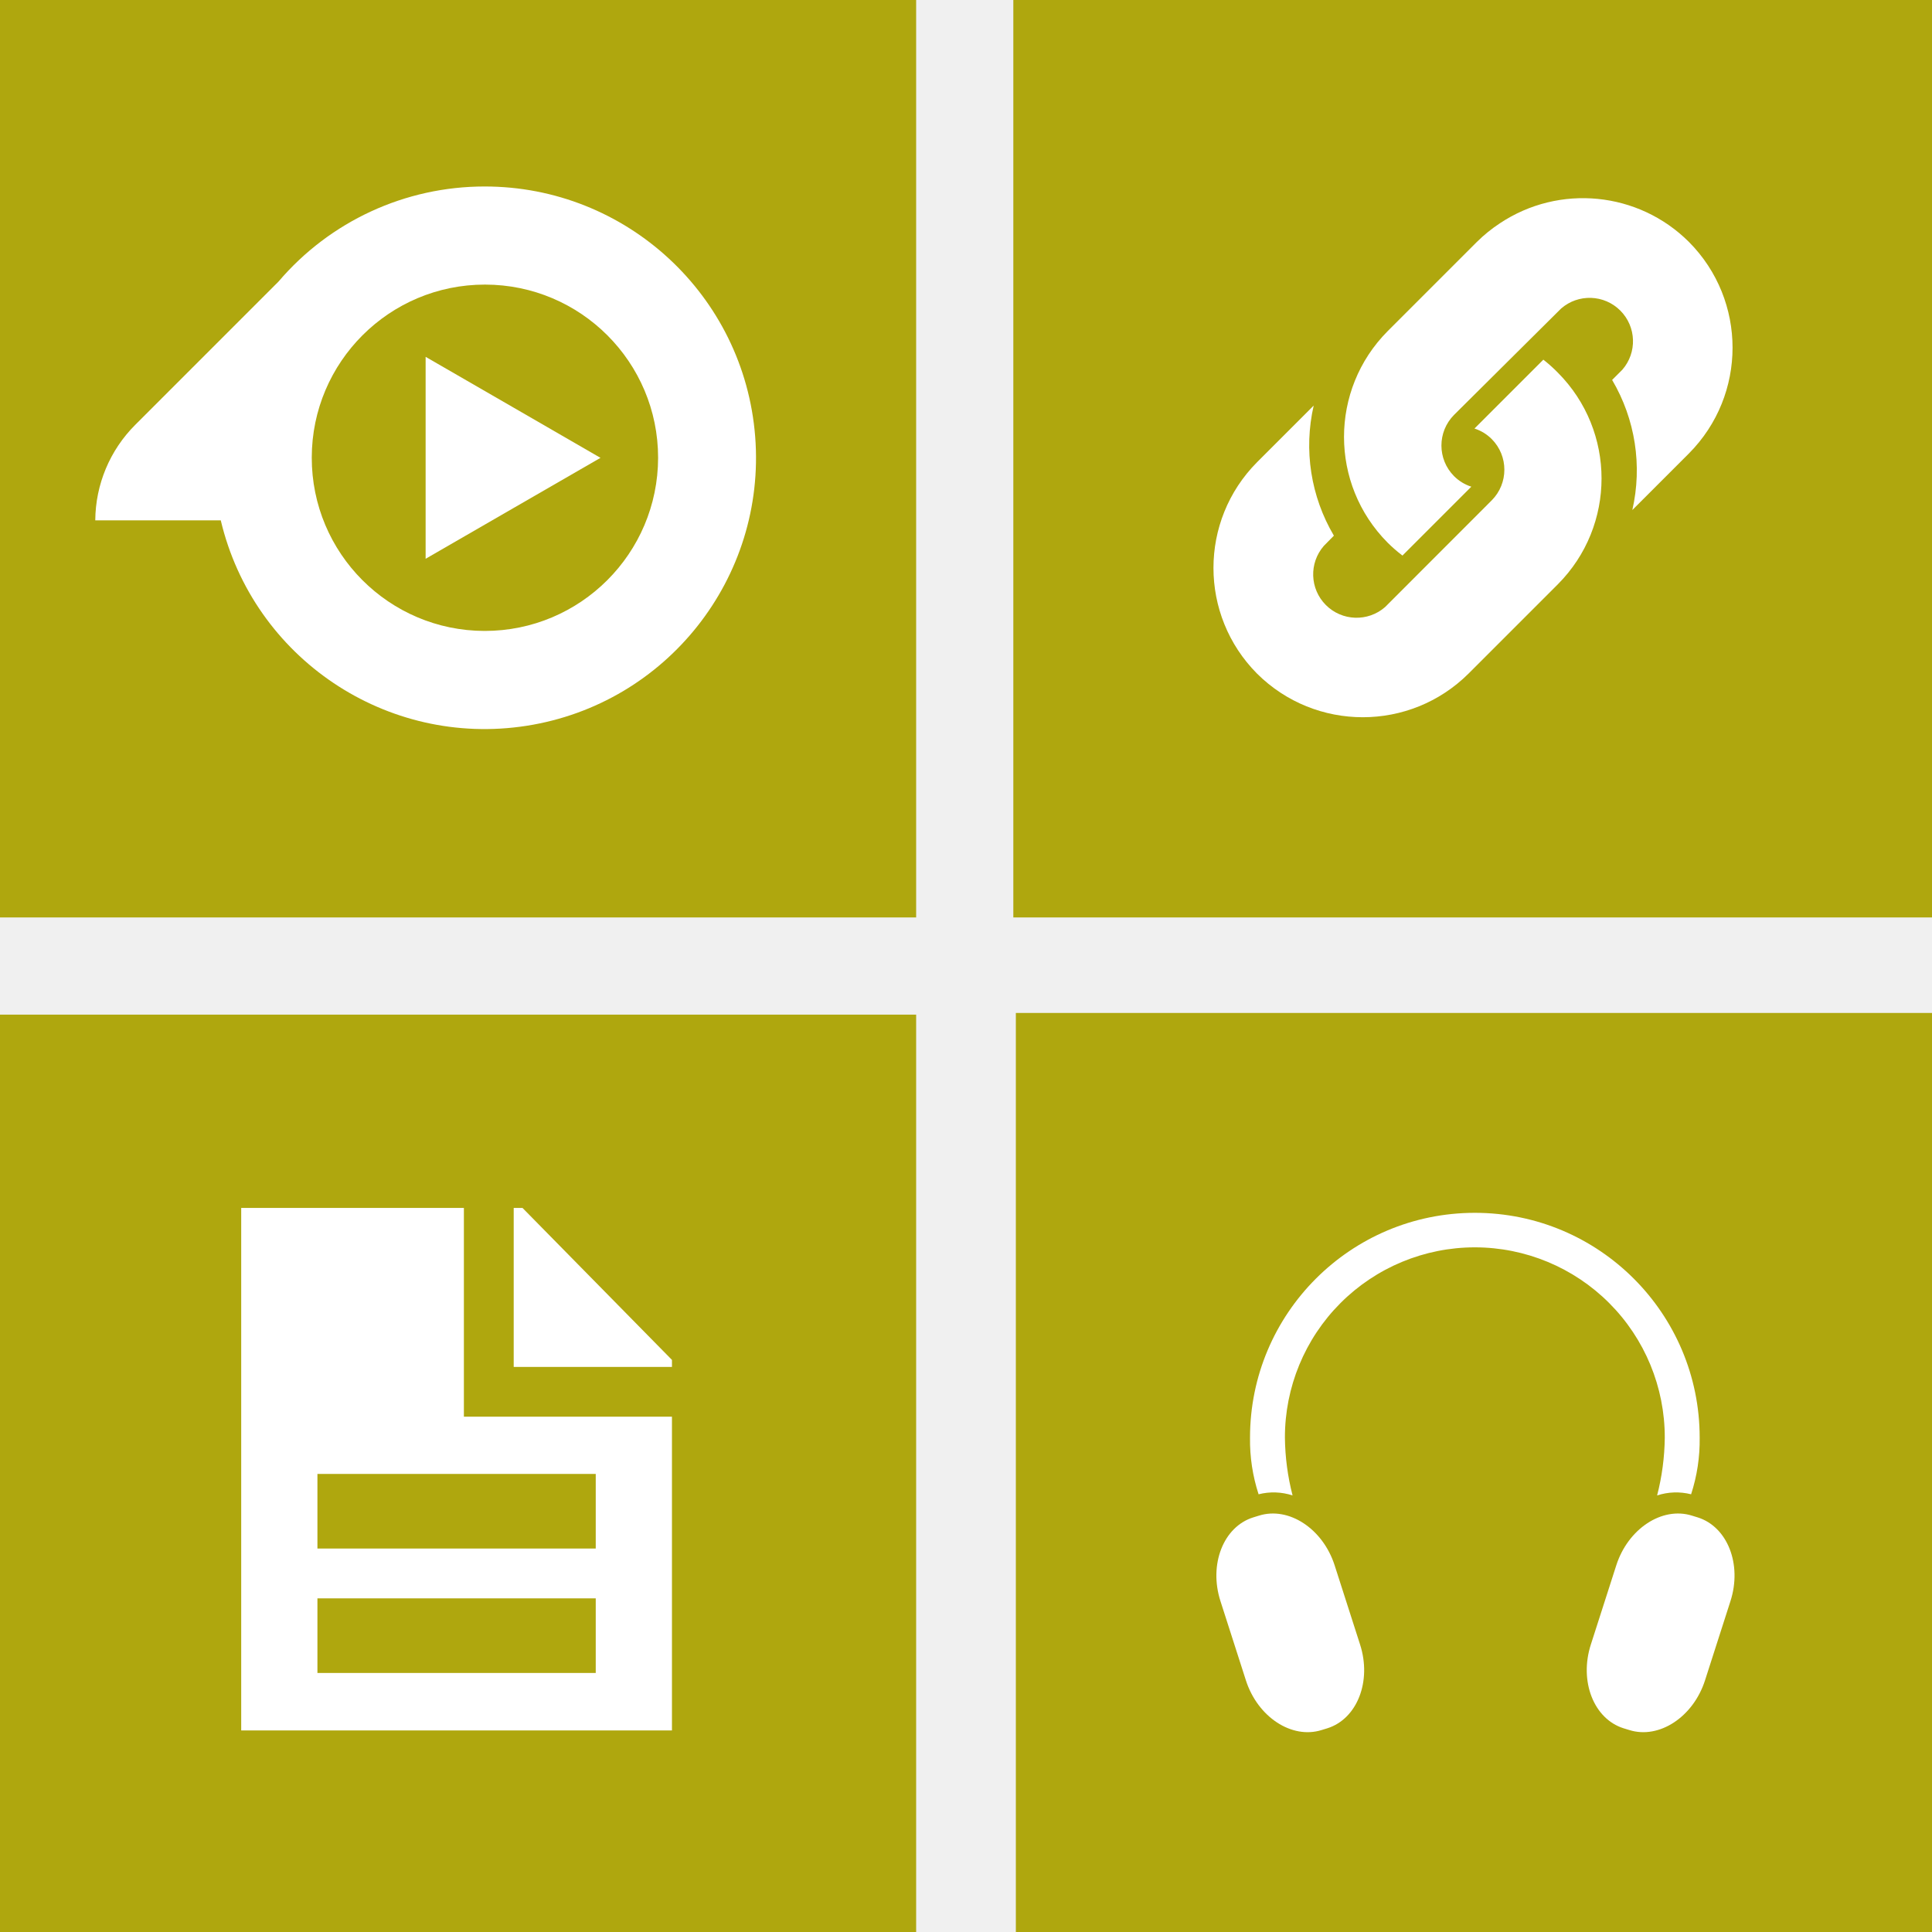
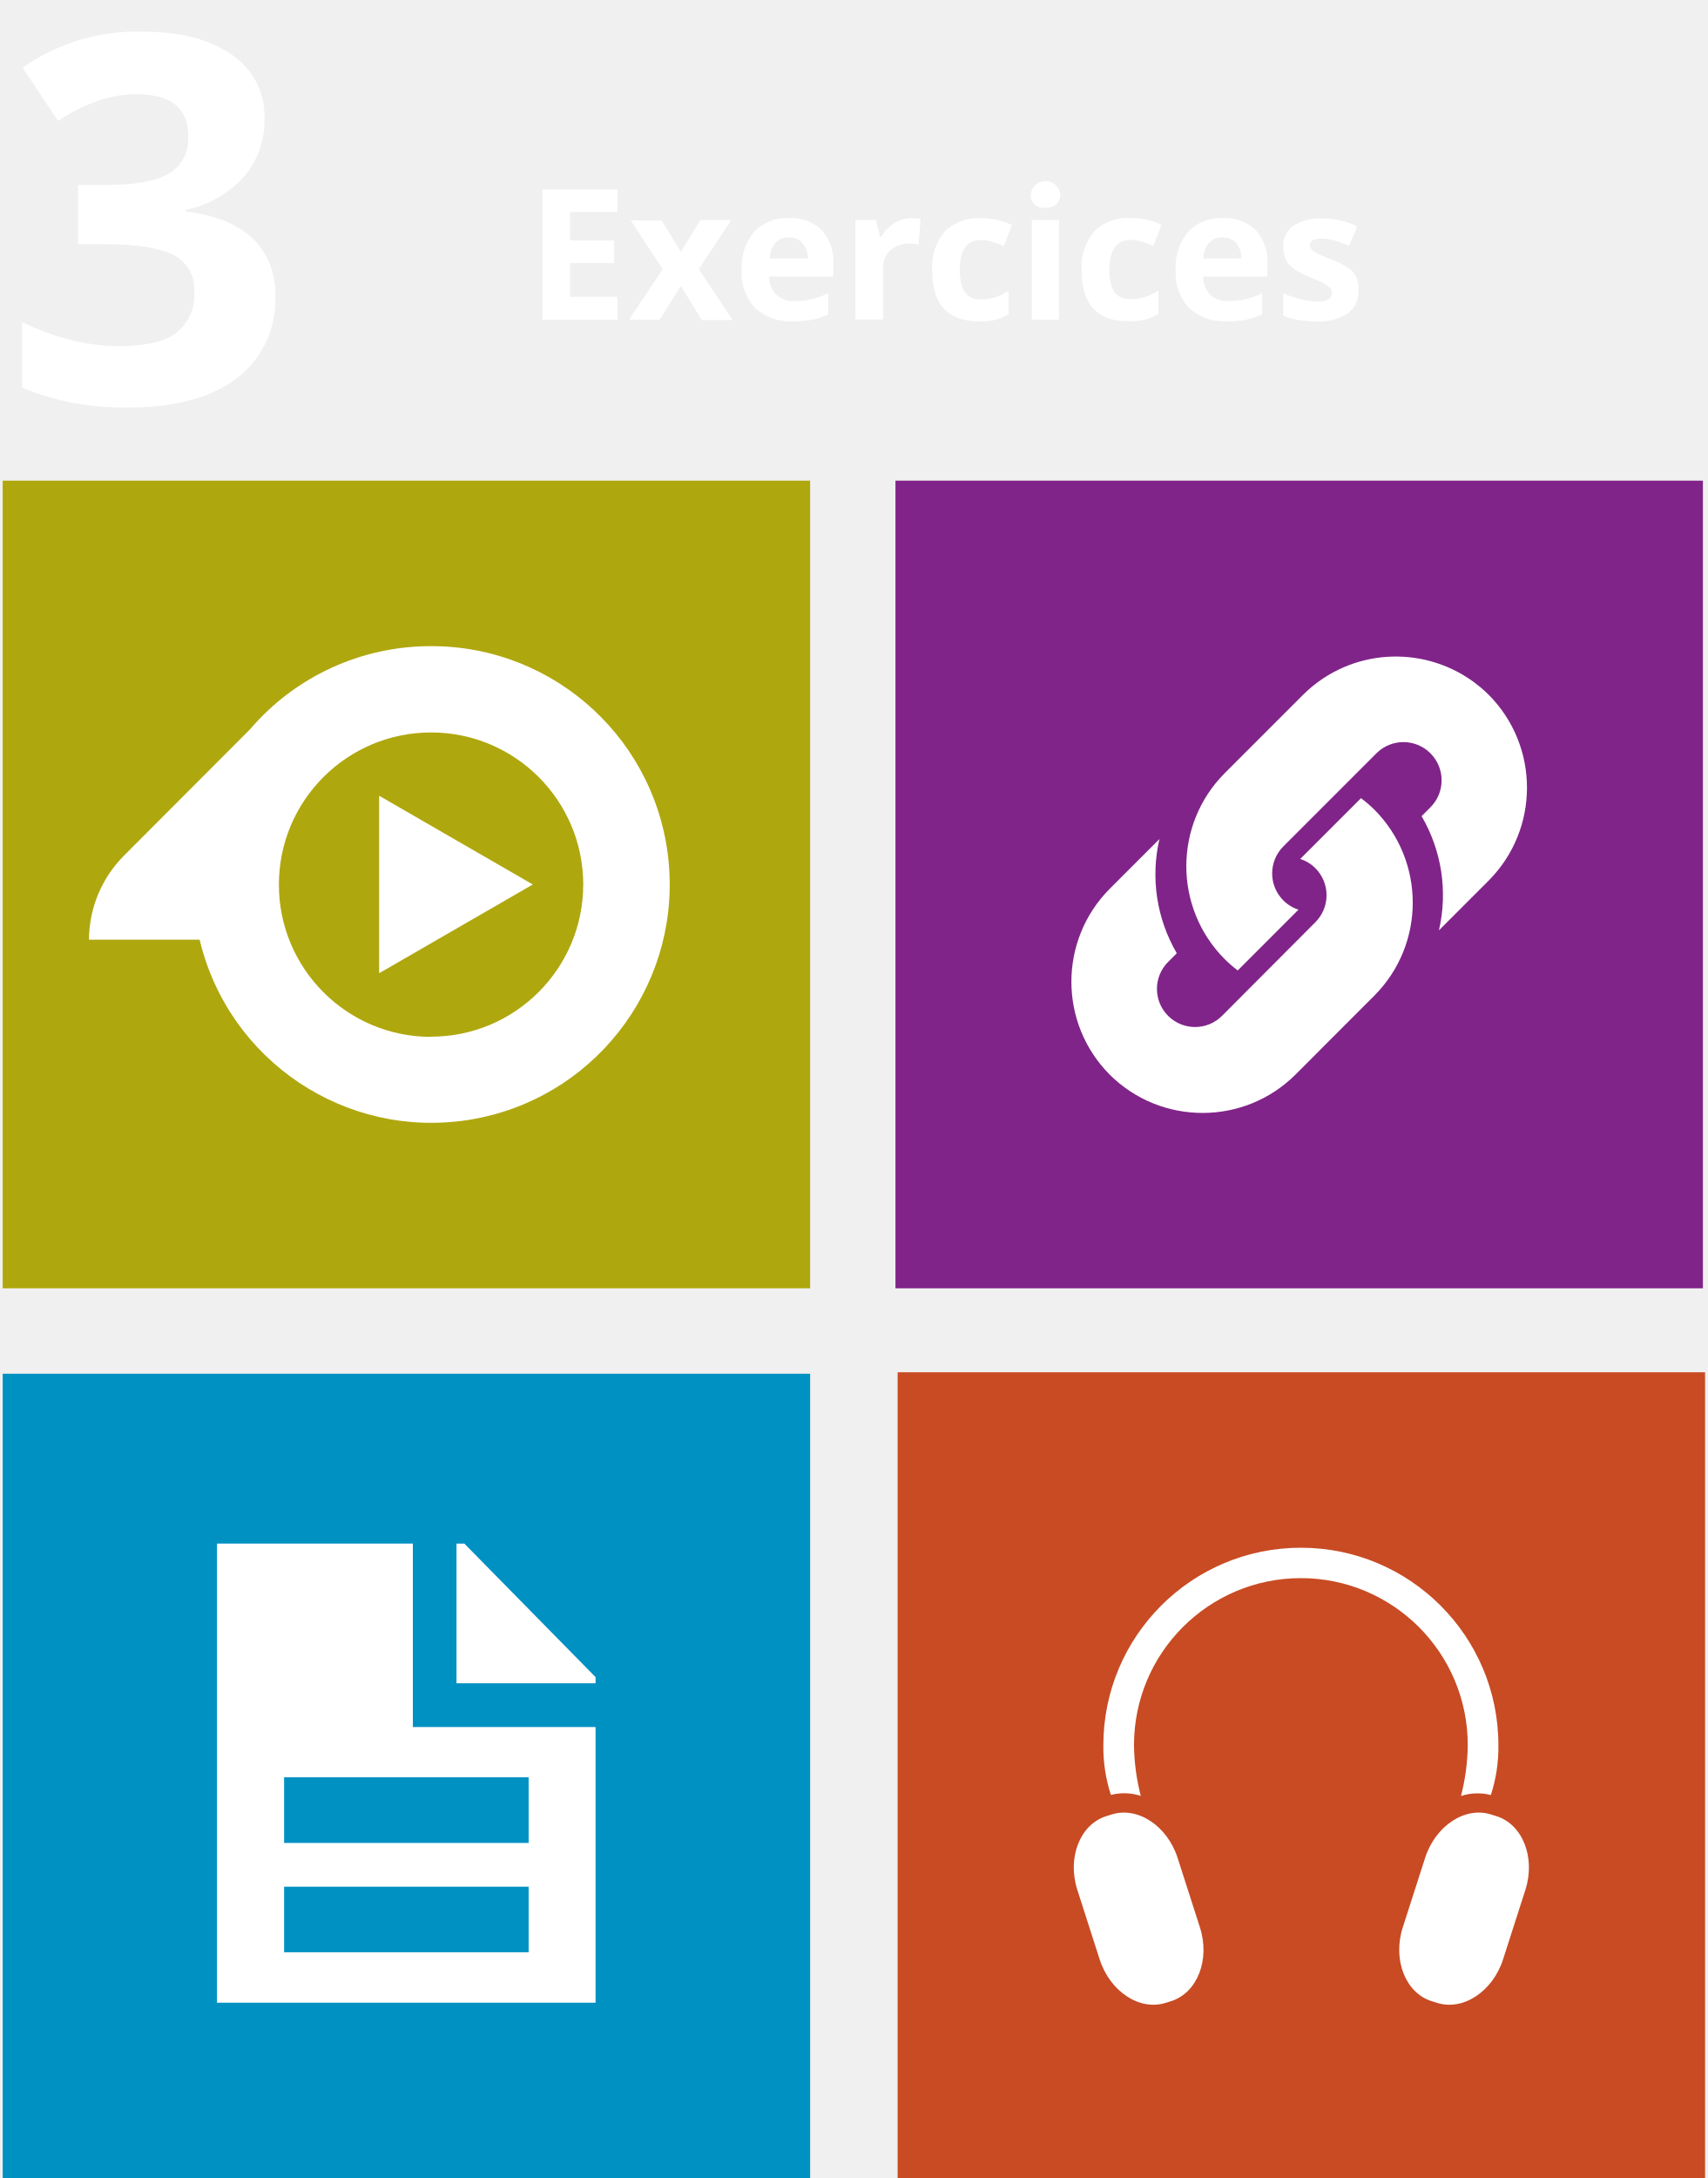
- <svg xmlns="http://www.w3.org/2000/svg" id="Calque_1" data-name="Calque 1" viewBox="0 0 252.47 252.47">
+ <svg xmlns="http://www.w3.org/2000/svg" id="Calque_3" data-name="Calque 3" viewBox="0 0 196.74 250.85">
  <defs>
-     <style>.cls-1{fill:#afa70e;}.cls-2{fill:#fff;}</style>
+     <style>.cls-1{fill:#0091c3;}.cls-2{fill:#c84b24;}.cls-3{fill:#802489;}.cls-4{fill:#afa70e;}.cls-5{fill:#fff;}</style>
  </defs>
-   <rect class="cls-1" x="-0.4" y="132.59" width="120.12" height="120.12" />
-   <rect class="cls-1" x="132.75" y="132.37" width="120.12" height="120.12" />
-   <rect class="cls-1" x="132.42" y="-0.23" width="120.12" height="120.12" />
-   <rect class="cls-1" x="-0.4" y="-0.23" width="120.12" height="120.12" />
-   <path class="cls-2" d="M63.33,24.37A35.36,35.36,0,0,0,36.4,36.79L17.68,55.51A17.81,17.81,0,0,0,12.45,68h16.4A35.45,35.45,0,1,0,63.33,24.37Zm0,58.08A22.63,22.63,0,1,1,86,59.82,22.66,22.66,0,0,1,63.33,82.45Z" />
-   <polygon class="cls-2" points="55.62 59.83 55.62 46.63 67.05 53.23 78.47 59.83 67.05 66.42 55.62 73.02 55.62 59.83" />
-   <polygon class="cls-2" points="87.81 177.71 68.28 157.85 67.13 157.85 67.13 178.63 87.81 178.63 87.81 177.71" />
-   <path class="cls-2" d="M60.62,185.13V157.85H31.52v68.28H87.81v-41H60.62Zm17.23,33.49H41.48v-9.75H77.85v9.75Zm0-16.26H41.48v-9.75H77.85v9.75Z" />
-   <path class="cls-2" d="M196,29.18h0a19.43,19.43,0,0,0-3,2.43l0,0-7.4,7.4-4.27,4.27a19.6,19.6,0,0,0,0,27.63h0a19.48,19.48,0,0,0,1.94,1.69l9-9a5.61,5.61,0,0,1-2.26-1.38,5.68,5.68,0,0,1,0-8L204,40.32a5.67,5.67,0,0,1,8,8l-1.33,1.33a23.22,23.22,0,0,1,2.64,17l7.4-7.4a19.6,19.6,0,0,0,0-27.63h0A19.61,19.61,0,0,0,196,29.18Z" />
-   <path class="cls-2" d="M201.68,47l-9,9a5.61,5.61,0,0,1,2.26,1.38,5.68,5.68,0,0,1,0,8L181,79.33a5.67,5.67,0,0,1-8-8L174.31,70a23.22,23.22,0,0,1-2.64-17l-7.4,7.4a19.6,19.6,0,0,0,0,27.63h0a19.6,19.6,0,0,0,27.63,0l0,0,7.37-7.37,4.32-4.32a19.6,19.6,0,0,0,0-27.63h0A19.46,19.46,0,0,0,201.68,47Z" />
-   <path class="cls-2" d="M174.41,204.56c-1.54-4.8-6-7.72-9.89-6.5l-0.75.23c-3.9,1.22-5.83,6.15-4.28,10.95l3.32,10.34c1.54,4.8,6,7.72,9.89,6.5l0.75-.23c3.9-1.22,5.83-6.15,4.28-10.95Z" />
-   <path class="cls-2" d="M217.55,187.87a31.62,31.62,0,0,1-1,7.55,8,8,0,0,1,4.44-.15,22.85,22.85,0,0,0,1.12-7.4,29.38,29.38,0,0,0-29.38-29.38h0a29.38,29.38,0,0,0-29.38,29.38,22.85,22.85,0,0,0,1.12,7.4,8,8,0,0,1,4.44.15,31.62,31.62,0,0,1-1-7.55A24.83,24.83,0,0,1,192.73,163h0A24.83,24.83,0,0,1,217.55,187.87Z" />
-   <path class="cls-2" d="M211.21,204.56c1.54-4.8,6-7.72,9.89-6.5l0.75,0.23c3.9,1.22,5.83,6.15,4.28,10.95l-3.32,10.34c-1.54,4.8-6,7.72-9.89,6.5l-0.75-.23c-3.9-1.22-5.83-6.15-4.28-10.95Z" />
+   <rect class="cls-1" x="0.31" y="158.22" width="93.02" height="93.02" />
+   <rect class="cls-2" x="103.41" y="158.05" width="93.02" height="93.02" />
+   <rect class="cls-3" x="103.16" y="55.36" width="93.02" height="93.02" />
+   <rect class="cls-4" x="0.31" y="55.36" width="93.02" height="93.02" />
+   <path class="cls-5" d="M49.66,74.42A27.38,27.38,0,0,0,28.8,84L14.3,98.53a13.79,13.79,0,0,0-4.05,9.7H23A27.45,27.45,0,1,0,49.66,74.42Zm0,45a17.53,17.53,0,1,1,17.53-17.53A17.54,17.54,0,0,1,49.66,119.4Z" />
+   <polygon class="cls-5" points="43.68 101.87 43.68 91.65 52.53 96.76 61.38 101.87 52.53 106.98 43.68 112.09 43.68 101.87" />
+   <polygon class="cls-5" points="68.61 193.16 53.49 177.78 52.59 177.78 52.59 193.87 68.61 193.87 68.61 193.16" />
+   <path class="cls-5" d="M47.56,198.91V177.78H25v52.88H68.61V198.91H47.56ZM60.9,224.85H32.73v-7.55H60.9v7.55Zm0-12.59H32.73V204.7H60.9v7.55Z" />
+   <path class="cls-5" d="M152.42,78.14h0a15,15,0,0,0-2.3,1.88h0l-5.73,5.73-3.31,3.31a15.18,15.18,0,0,0,0,21.4h0a15.08,15.08,0,0,0,1.51,1.31l7-7a4.34,4.34,0,0,1-1.75-1.07,4.4,4.4,0,0,1,0-6.21l10.75-10.75A4.39,4.39,0,0,1,164.77,93l-1,1a18,18,0,0,1,2,13.15l5.73-5.73a15.18,15.18,0,0,0,0-21.4h0A15.19,15.19,0,0,0,152.42,78.14Z" />
+   <path class="cls-5" d="M156.79,91.93l-7,7a4.34,4.34,0,0,1,1.75,1.07,4.4,4.4,0,0,1,0,6.21L140.78,117a4.39,4.39,0,0,1-6.21-6.21l1-1a18,18,0,0,1-2-13.15l-5.73,5.73a15.18,15.18,0,0,0,0,21.4h0a15.18,15.18,0,0,0,21.4,0l0,0L155,118l3.34-3.34a15.18,15.18,0,0,0,0-21.4h0A15.07,15.07,0,0,0,156.79,91.93Z" />
+   <path class="cls-5" d="M135.67,214c-1.19-3.72-4.64-6-7.66-5l-0.58.18c-3,.95-4.51,4.76-3.32,8.48l2.57,8c1.19,3.72,4.64,6,7.66,5l0.58-.18c3-.95,4.51-4.76,3.32-8.48Z" />
+   <path class="cls-5" d="M169.09,201a24.49,24.49,0,0,1-.78,5.85,6.17,6.17,0,0,1,3.44-.11,17.7,17.7,0,0,0,.87-5.73,22.75,22.75,0,0,0-22.75-22.75h0A22.75,22.75,0,0,0,127.11,201a17.7,17.7,0,0,0,.87,5.73,6.17,6.17,0,0,1,3.44.11,24.49,24.49,0,0,1-.78-5.85,19.23,19.23,0,0,1,19.23-19.23h0A19.23,19.23,0,0,1,169.09,201Z" />
+   <path class="cls-5" d="M164.17,214c1.19-3.72,4.64-6,7.66-5l0.58,0.18c3,0.95,4.51,4.76,3.32,8.48l-2.57,8c-1.19,3.72-4.64,6-7.66,5l-0.58-.18c-3-.95-4.51-4.76-3.32-8.48Z" />
+   <path class="cls-5" d="M71.12,36.81H62.49v-15h8.63v2.6H65.67v3.29h5.08v2.61H65.67v3.87h5.46v2.63Z" />
+   <path class="cls-5" d="M76.35,31l-3.69-5.61h3.55L78.44,29l2.25-3.65h3.55L80.5,31l3.91,5.86H80.85l-2.41-3.93L76,36.81H72.47Z" />
+   <path class="cls-5" d="M91.33,37A5.92,5.92,0,0,1,87,35.48a5.79,5.79,0,0,1-1.56-4.33,6.37,6.37,0,0,1,1.44-4.46,5.13,5.13,0,0,1,4-1.57,5,5,0,0,1,3.78,1.38A5.24,5.24,0,0,1,96,30.33v1.52H88.62a3,3,0,0,0,.79,2.08,2.78,2.78,0,0,0,2.07.75,8.6,8.6,0,0,0,2-.21,9.76,9.76,0,0,0,1.93-.69V36.2a7.3,7.3,0,0,1-1.75.61A11,11,0,0,1,91.33,37Zm-0.44-9.66a2,2,0,0,0-1.56.63,2.91,2.91,0,0,0-.65,1.79h4.39A2.6,2.6,0,0,0,92.47,28,2,2,0,0,0,90.89,27.35Z" />
+   <path class="cls-5" d="M105,25.13a5.05,5.05,0,0,1,1.06.09l-0.24,2.93a3.58,3.58,0,0,0-.92-0.1,3.32,3.32,0,0,0-2.33.77,2.78,2.78,0,0,0-.84,2.15v5.83H98.55V25.34h2.37l0.46,1.93h0.15A4.3,4.3,0,0,1,103,25.72,3.55,3.55,0,0,1,105,25.13Z" />
+   <path class="cls-5" d="M112.74,37q-5.35,0-5.35-5.88a6.27,6.27,0,0,1,1.46-4.47A5.46,5.46,0,0,1,113,25.13a8,8,0,0,1,3.57.78l-0.92,2.42q-0.74-.3-1.37-0.49a4.41,4.41,0,0,0-1.27-.19q-2.44,0-2.44,3.46T113,34.48a5.58,5.58,0,0,0,1.67-.24,6.05,6.05,0,0,0,1.54-.75v2.68a5,5,0,0,1-1.53.67A8.62,8.62,0,0,1,112.74,37Z" />
+   <path class="cls-5" d="M118.75,22.38a1.71,1.71,0,0,1,3.4,0,1.49,1.49,0,0,1-.43,1.13,1.79,1.79,0,0,1-1.28.41A1.44,1.44,0,0,1,118.75,22.38ZM122,36.81h-3.13V25.34H122V36.81Z" />
+   <path class="cls-5" d="M129.95,37q-5.35,0-5.35-5.88a6.27,6.27,0,0,1,1.46-4.47,5.46,5.46,0,0,1,4.17-1.54,8,8,0,0,1,3.57.78l-0.92,2.42q-0.74-.3-1.37-0.49a4.41,4.41,0,0,0-1.27-.19q-2.44,0-2.44,3.46t2.44,3.36a5.58,5.58,0,0,0,1.67-.24,6.05,6.05,0,0,0,1.54-.75v2.68a5,5,0,0,1-1.53.67A8.62,8.62,0,0,1,129.95,37Z" />
+   <path class="cls-5" d="M141.28,37A5.92,5.92,0,0,1,137,35.48a5.79,5.79,0,0,1-1.56-4.33,6.37,6.37,0,0,1,1.44-4.46,5.13,5.13,0,0,1,4-1.57,5,5,0,0,1,3.78,1.38A5.24,5.24,0,0,1,146,30.33v1.52h-7.39a3,3,0,0,0,.79,2.08,2.78,2.78,0,0,0,2.07.75,8.6,8.6,0,0,0,2-.21,9.76,9.76,0,0,0,1.93-.69V36.2a7.3,7.3,0,0,1-1.75.61A11,11,0,0,1,141.28,37Zm-0.44-9.66a2,2,0,0,0-1.56.63,2.91,2.91,0,0,0-.65,1.79H143a2.6,2.6,0,0,0-.61-1.79A2,2,0,0,0,140.84,27.35Z" />
+   <path class="cls-5" d="M156.5,33.4a3.16,3.16,0,0,1-1.23,2.69,6.05,6.05,0,0,1-3.67.92,11.54,11.54,0,0,1-2.13-.17,8.08,8.08,0,0,1-1.65-.5V33.76a10.89,10.89,0,0,0,2,.69,8,8,0,0,0,1.92.28q1.7,0,1.7-1a0.82,0.82,0,0,0-.23-0.6,3.27,3.27,0,0,0-.78-0.52q-0.55-.29-1.48-0.68a9.23,9.23,0,0,1-1.94-1,2.87,2.87,0,0,1-.9-1.08,3.57,3.57,0,0,1-.28-1.5A2.72,2.72,0,0,1,149,26a5.77,5.77,0,0,1,3.36-.84,9.55,9.55,0,0,1,4,.9l-0.94,2.26q-0.86-.37-1.61-0.6a5.06,5.06,0,0,0-1.53-.24q-1.38,0-1.38.75a0.88,0.88,0,0,0,.45.73,12.2,12.2,0,0,0,2,.91,9.07,9.07,0,0,1,2,1,3,3,0,0,1,.92,1.09A3.36,3.36,0,0,1,156.5,33.4Z" />
+   <path class="cls-5" d="M30.47,13.67a9.91,9.91,0,0,1-2.39,6.71,12.4,12.4,0,0,1-6.71,3.8v0.17q5.1,0.63,7.72,3.1a8.68,8.68,0,0,1,2.62,6.64,11.25,11.25,0,0,1-4.41,9.46q-4.41,3.39-12.59,3.38A30.58,30.58,0,0,1,2.55,44.66V37.09a27.45,27.45,0,0,0,5.39,2,22.66,22.66,0,0,0,5.82.78q4.41,0,6.51-1.5a5.5,5.5,0,0,0,2.1-4.81A4.35,4.35,0,0,0,20,29.37q-2.42-1.24-7.72-1.24H9V21.3h3.26q4.9,0,7.16-1.28a4.63,4.63,0,0,0,2.26-4.39q0-4.78-6-4.78a13.71,13.71,0,0,0-4.22.69,20.63,20.63,0,0,0-4.77,2.39L2.61,7.79A22.89,22.89,0,0,1,16.35,3.64q6.54,0,10.33,2.65A8.5,8.5,0,0,1,30.47,13.67Z" />
</svg>
